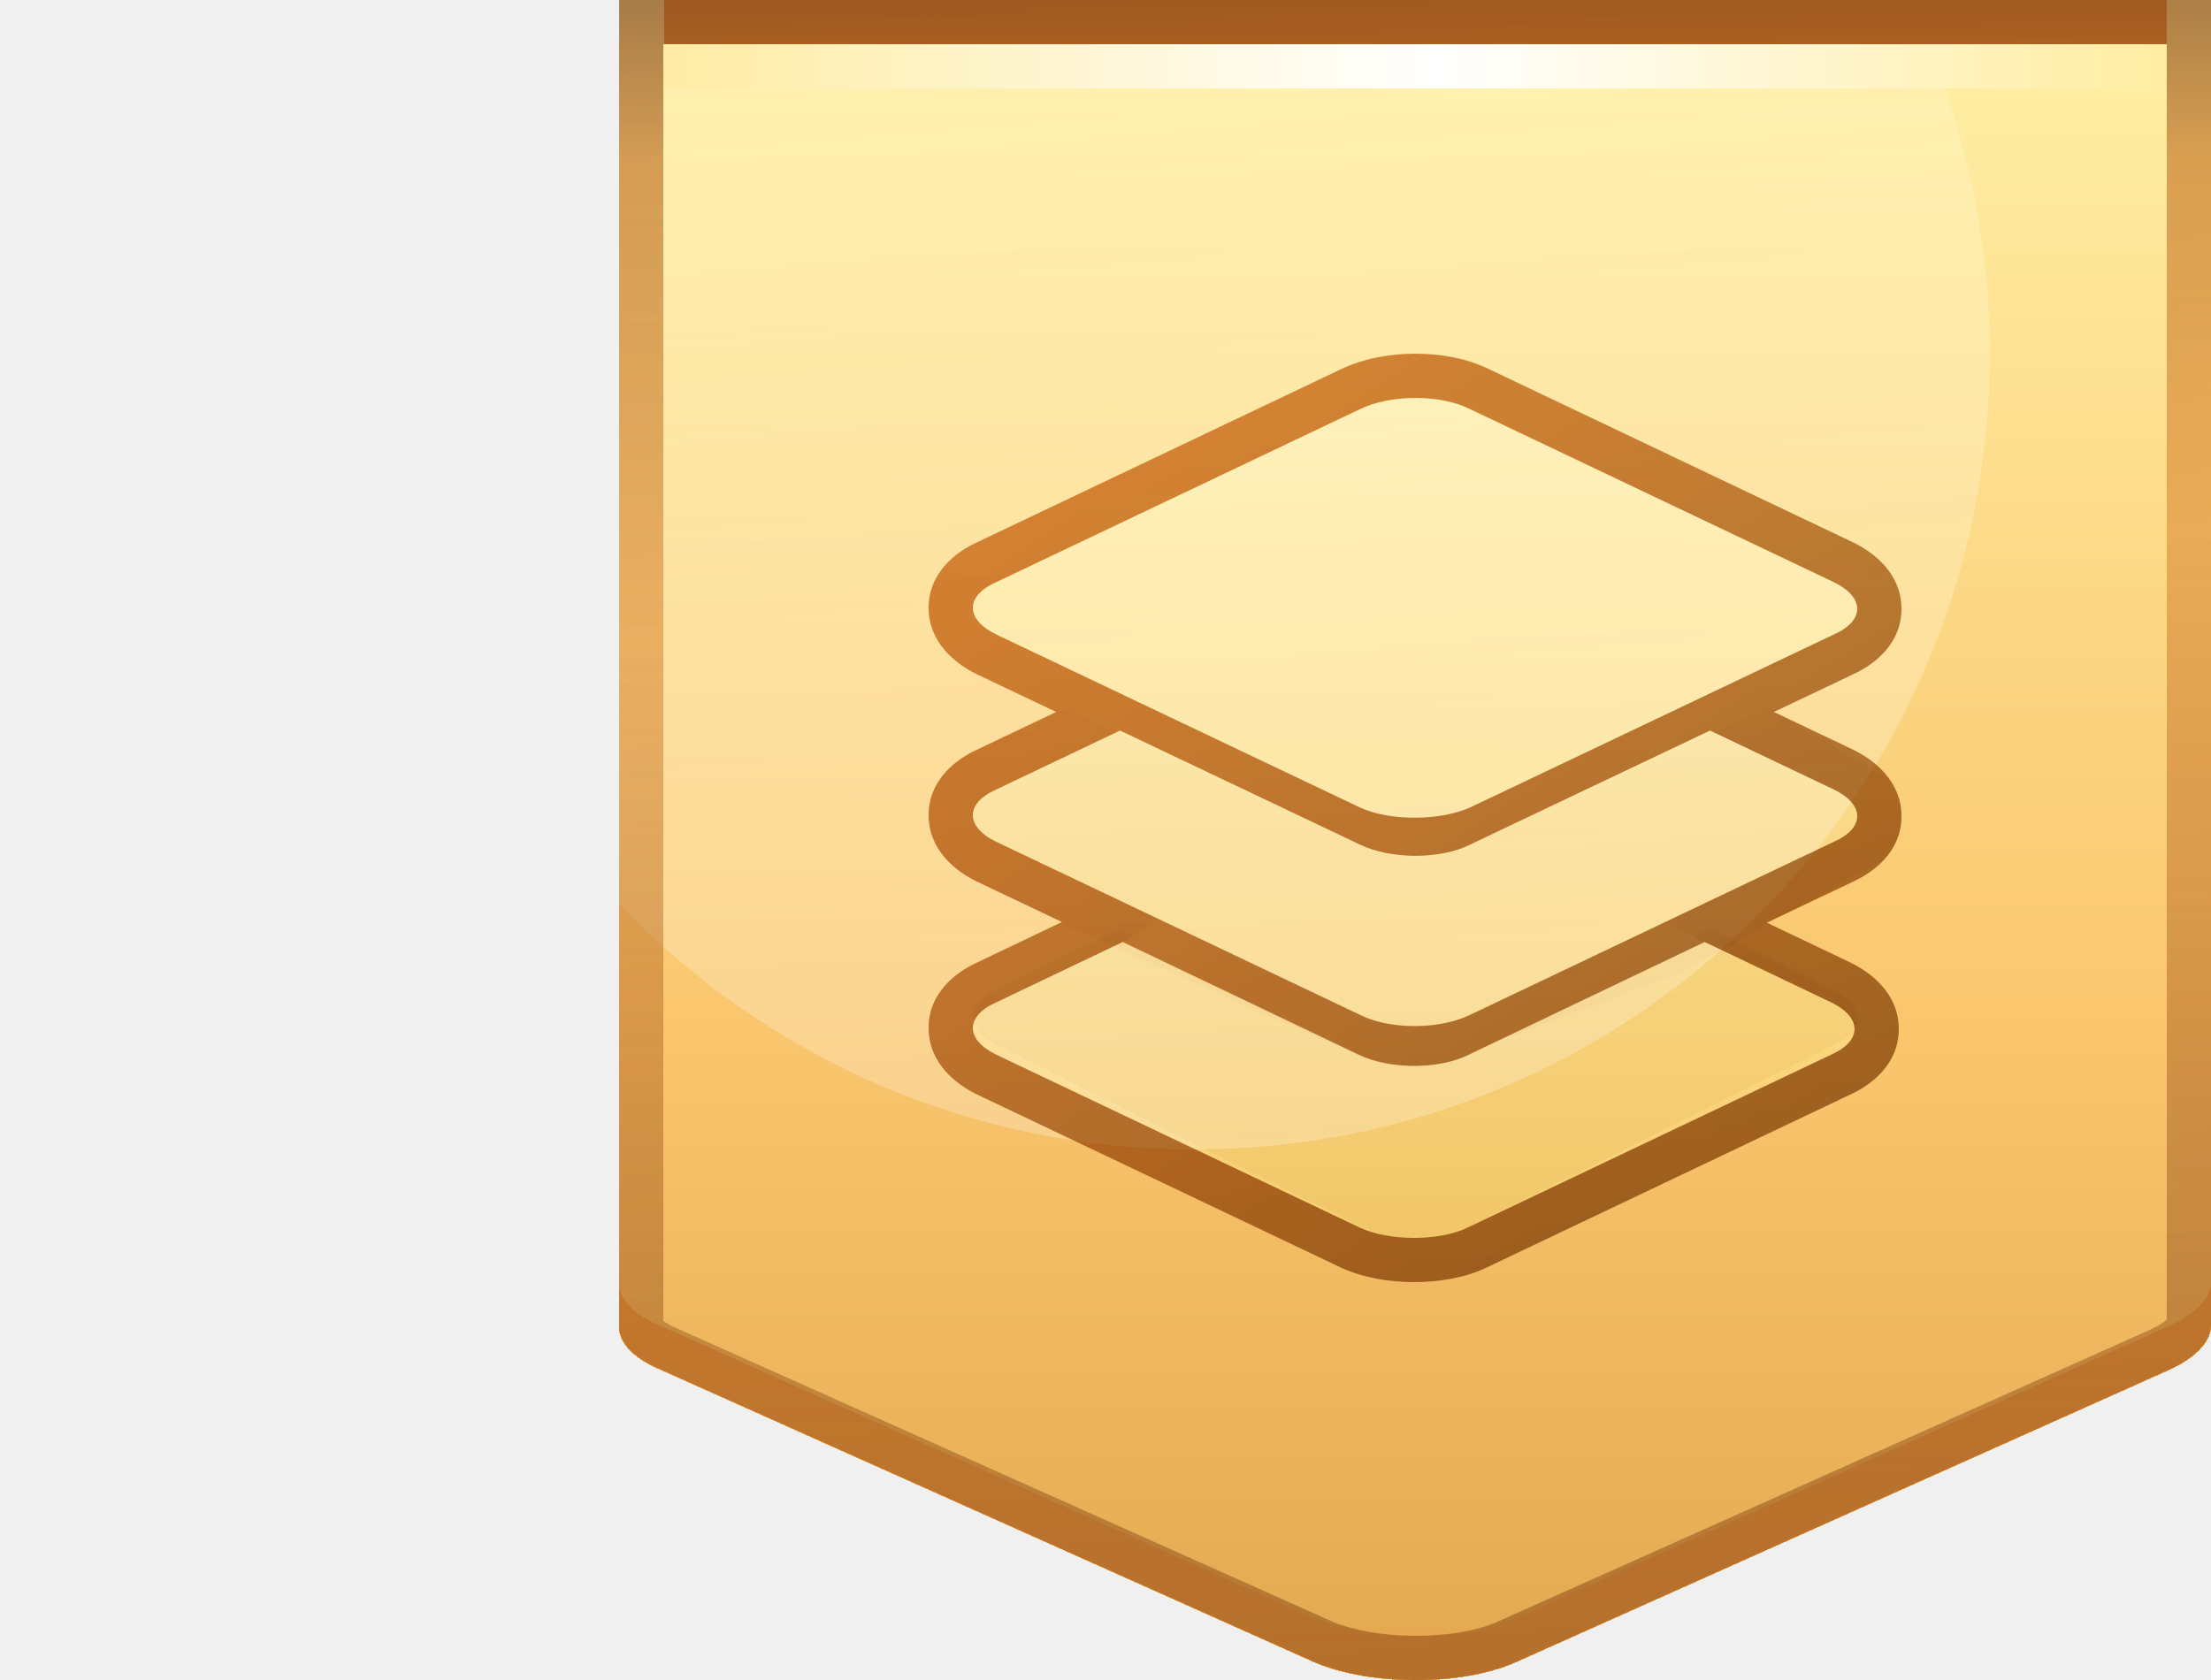
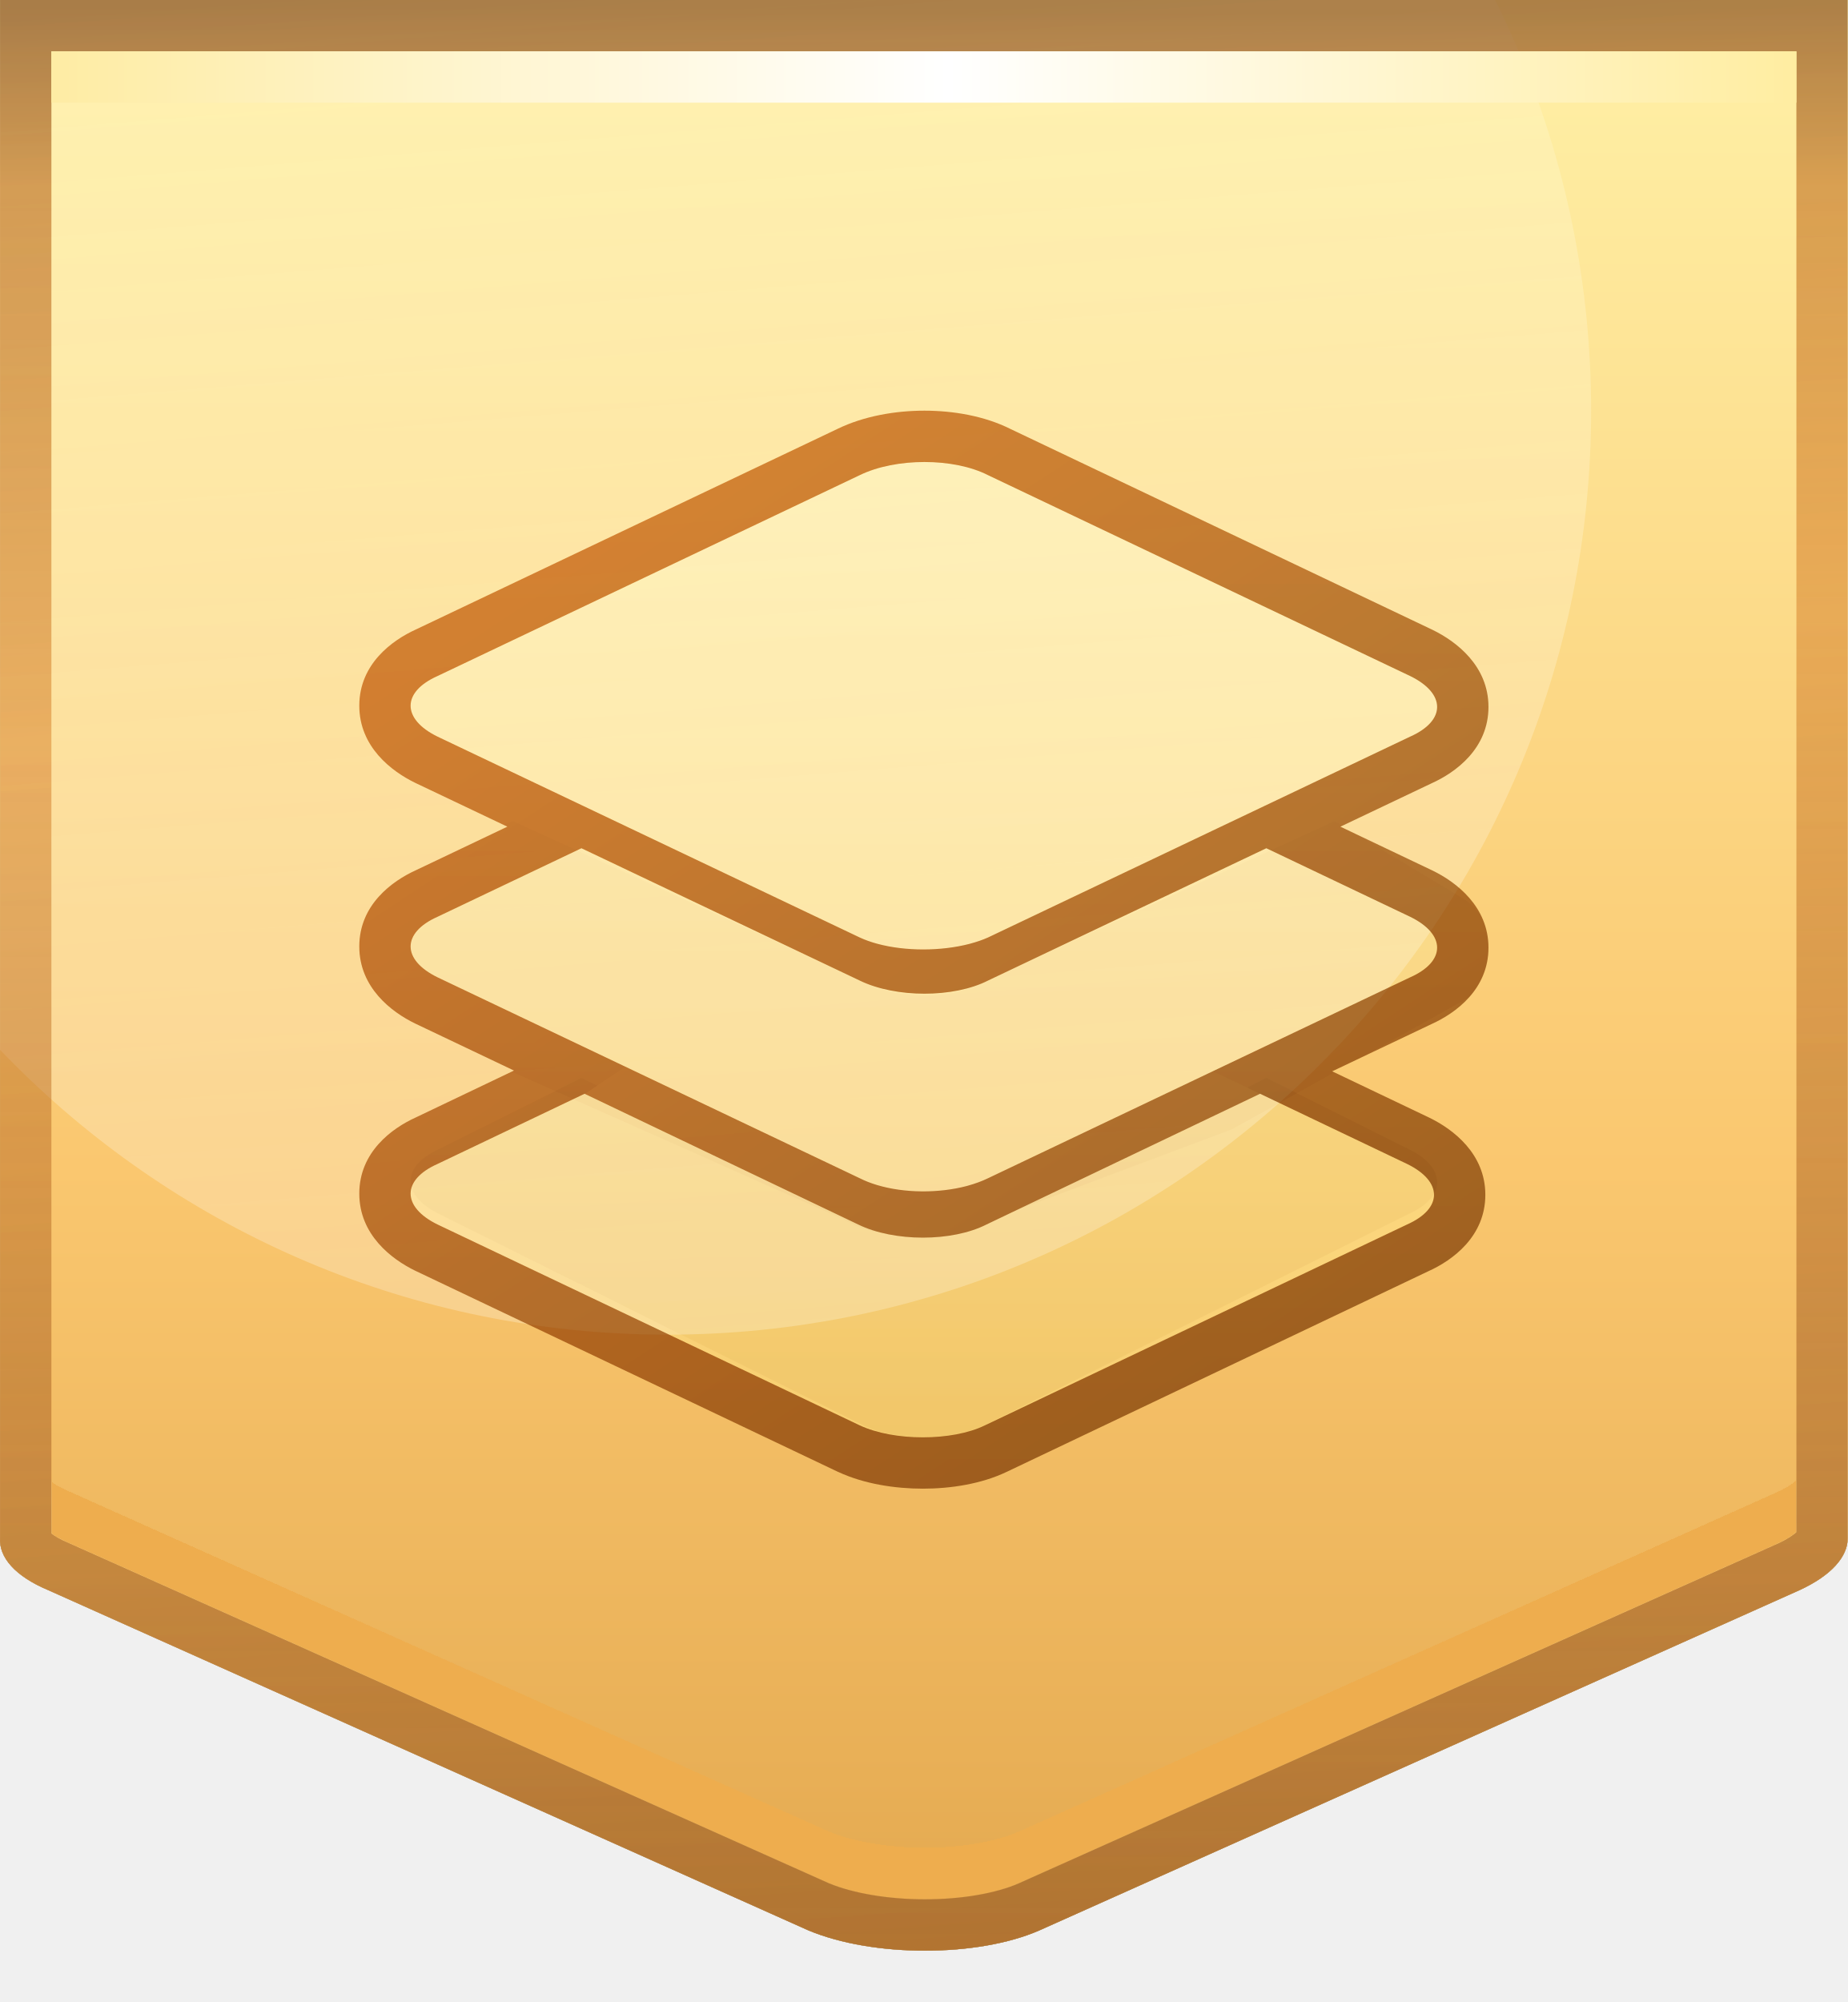
- <svg xmlns="http://www.w3.org/2000/svg" width="50" height="38" viewBox="0 0 50 38" fill="none">
-   <path d="M50 0H14.001V29.962C13.977 30.337 14.294 30.708 14.947 30.98L29.752 37.606C31.014 38.132 33.042 38.132 34.249 37.606L49.054 30.98C49.685 30.691 50 30.323 50 29.962V0Z" fill="#BBBBBB" />
-   <path d="M50 0H14.001V29.962C13.977 30.337 14.294 30.708 14.947 30.98L29.752 37.606C31.014 38.132 33.042 38.132 34.249 37.606L49.054 30.98C49.685 30.691 50 30.323 50 29.962V0Z" fill="url(#paint0_linear_3598_11050)" />
-   <mask id="mask0_3598_11050" style="mask-type:alpha" maskUnits="userSpaceOnUse" x="14" y="0" width="36" height="38">
-     <path d="M50 0H14.001V29.962C13.977 30.337 14.294 30.708 14.947 30.98L29.752 37.606C31.014 38.132 33.042 38.132 34.249 37.606L49.054 30.98C49.685 30.691 50 30.323 50 29.962V0Z" fill="#BBBBBB" />
-     <path d="M50 0H14.001V29.962C13.977 30.337 14.294 30.708 14.947 30.98L29.752 37.606C31.014 38.132 33.042 38.132 34.249 37.606L49.054 30.98C49.685 30.691 50 30.323 50 29.962V0Z" fill="url(#paint1_linear_3598_11050)" />
-   </mask>
-   <g mask="url(#mask0_3598_11050)">
-     <circle cx="27" cy="8" r="18" fill="url(#paint2_linear_3598_11050)" fill-opacity="0.4" />
-   </g>
-   <g filter="url(#filter0_i_3598_11050)">
-     <path fill-rule="evenodd" clip-rule="evenodd" d="M15.001 29.874C15.055 29.917 15.156 29.984 15.332 30.057L15.344 30.062L30.148 36.687C30.623 36.883 31.301 37 32.021 37C32.747 37 33.407 36.881 33.845 36.691C33.847 36.69 33.848 36.69 33.849 36.689L48.637 30.071C48.639 30.071 48.64 30.07 48.641 30.07C48.838 29.979 48.947 29.898 49 29.849V1H15.001V29.874ZM29.752 37.606L14.947 30.98C14.294 30.708 13.977 30.337 14.001 29.962V0H50V29.962C50 30.323 49.685 30.691 49.054 30.98L34.249 37.606C33.042 38.132 31.014 38.132 29.752 37.606Z" fill="url(#paint3_linear_3598_11050)" fill-opacity="0.39" />
-   </g>
-   <g filter="url(#filter1_d_3598_11050)">
-     <path fill-rule="evenodd" clip-rule="evenodd" d="M30.626 28.742L21.578 24.417C20.807 24.04 20.807 23.456 21.578 23.113L24.728 21.602L30.593 24.417C31.363 24.795 32.603 24.795 33.34 24.417L39.205 21.602L42.355 23.113C43.126 23.491 43.126 24.074 42.355 24.417L33.307 28.742C32.603 29.086 31.363 29.086 30.626 28.742Z" fill="white" />
-     <path fill-rule="evenodd" clip-rule="evenodd" d="M30.626 23.421L21.578 19.096C20.807 18.719 20.807 18.135 21.578 17.792L24.661 16.316L30.626 19.165C31.397 19.543 32.637 19.543 33.374 19.165L39.339 16.316L42.422 17.792C43.193 18.169 43.193 18.753 42.422 19.096L33.374 23.421C32.603 23.799 31.363 23.799 30.626 23.421Z" fill="white" />
-     <path fill-rule="evenodd" clip-rule="evenodd" d="M30.626 18.238L21.578 13.913C20.807 13.535 20.807 12.952 21.578 12.608L30.626 8.283C31.397 7.906 32.637 7.906 33.374 8.283L42.422 12.608C43.193 12.986 43.193 13.569 42.422 13.913L33.374 18.238C32.603 18.581 31.363 18.581 30.626 18.238Z" fill="white" />
-   </g>
-   <path d="M50 0H14.001V29.962C13.977 30.337 14.294 30.708 14.947 30.98L29.752 37.606C31.014 38.132 33.042 38.132 34.249 37.606L49.054 30.98C49.685 30.691 50 30.323 50 29.962V0Z" fill="#BBBBBB" />
-   <path d="M50 0H14.001V29.962C13.977 30.337 14.294 30.708 14.947 30.98L29.752 37.606C31.014 38.132 33.042 38.132 34.249 37.606L49.054 30.98C49.685 30.691 50 30.323 50 29.962V0Z" fill="url(#paint4_linear_3598_11050)" />
-   <mask id="mask1_3598_11050" style="mask-type:alpha" maskUnits="userSpaceOnUse" x="21" y="8" width="22" height="21">
-     <path fill-rule="evenodd" clip-rule="evenodd" d="M30.751 27.767L22.526 23.854C21.825 23.512 21.825 22.984 22.526 22.674L25.389 21.307L30.721 23.854C31.421 24.195 32.548 24.195 33.219 23.854L38.55 21.307L41.414 22.674C42.114 23.015 42.114 23.543 41.414 23.854L33.188 27.767C32.548 28.078 31.421 28.078 30.751 27.767Z" fill="url(#paint5_linear_3598_11050)" fill-opacity="0.44" />
-     <path fill-rule="evenodd" clip-rule="evenodd" d="M30.751 22.953L22.526 19.039C21.825 18.698 21.825 18.17 22.526 17.859L25.328 16.524L30.751 19.102C31.452 19.443 32.579 19.443 33.249 19.102L38.672 16.524L41.474 17.859C42.175 18.201 42.175 18.729 41.474 19.039L33.249 22.953C32.548 23.294 31.421 23.294 30.751 22.953Z" fill="url(#paint6_linear_3598_11050)" fill-opacity="0.44" />
-     <path fill-rule="evenodd" clip-rule="evenodd" d="M30.751 18.263L22.526 14.35C21.825 14.008 21.825 13.48 22.526 13.169L30.751 9.256C31.452 8.915 32.579 8.915 33.249 9.256L41.474 13.169C42.175 13.511 42.175 14.039 41.474 14.35L33.249 18.263C32.548 18.573 31.421 18.573 30.751 18.263Z" fill="url(#paint7_linear_3598_11050)" fill-opacity="0.44" />
-     <path d="M30.536 28.219L30.536 28.219L30.541 28.221C30.961 28.416 31.488 28.5 31.981 28.5C32.472 28.5 32.995 28.416 33.405 28.218C33.405 28.217 33.406 28.217 33.407 28.217L41.623 24.308C42.031 24.126 42.439 23.789 42.439 23.275C42.439 22.768 42.037 22.422 41.633 22.224L41.633 22.224L41.629 22.222L38.793 20.869L41.684 19.494C42.091 19.311 42.5 18.975 42.5 18.461C42.5 17.953 42.098 17.607 41.694 17.41L41.694 17.41L41.69 17.408L38.952 16.104L41.684 14.804C42.092 14.621 42.5 14.285 42.5 13.771C42.5 13.264 42.098 12.917 41.694 12.72L41.694 12.72L41.689 12.718L33.47 8.807C33.045 8.593 32.514 8.5 32.011 8.5C31.505 8.5 30.97 8.594 30.534 8.806L22.316 12.715C21.909 12.898 21.5 13.234 21.5 13.748C21.5 14.255 21.902 14.602 22.306 14.799L22.306 14.799L22.311 14.801L25.048 16.104L22.316 17.405C21.908 17.587 21.5 17.924 21.5 18.438C21.5 18.945 21.902 19.291 22.306 19.489L22.306 19.489L22.311 19.491L25.177 20.854L25.174 20.856L22.316 22.22C21.908 22.402 21.5 22.738 21.5 23.252C21.5 23.76 21.902 24.106 22.306 24.303L22.306 24.303L22.311 24.305L30.536 28.219Z" stroke="url(#paint8_linear_3598_11050)" stroke-opacity="0.5" />
-   </mask>
-   <g mask="url(#mask1_3598_11050)">
-     <g style="mix-blend-mode:multiply" opacity="0.5">
-       <path fill-rule="evenodd" clip-rule="evenodd" d="M30.751 27.732L22.526 23.634C21.825 23.276 21.825 22.724 22.526 22.398L25.328 21L30.751 23.699C31.452 24.057 32.579 24.057 33.249 23.699L38.672 21L41.474 22.398C42.175 22.756 42.175 23.309 41.474 23.634L33.249 27.732C32.548 28.089 31.421 28.089 30.751 27.732Z" fill="url(#paint9_linear_3598_11050)" />
-     </g>
-     <g style="mix-blend-mode:multiply" opacity="0.3">
-       <path fill-rule="evenodd" clip-rule="evenodd" d="M30.499 23.783L22 20C21 19.5 20.299 17.372 21 17L23.999 16L30.751 19.085C31.451 19.494 32.578 19.494 33.249 19.085L39.999 16L42.5 17.5C43.201 17.909 43.2 19.128 42.499 19.5L38 22L33.249 23.783C32.548 24.192 31.169 24.192 30.499 23.783Z" fill="url(#paint10_linear_3598_11050)" />
+ <svg xmlns="http://www.w3.org/2000/svg" width="36" height="39" viewBox="0 0 36 39" fill="none">
+   <g clip-path="url(#clip0_124_45)">
+     <g clip-path="url(#clip1_124_45)">
+       <path d="M36 0H0.001V29.962C-0.022 30.337 0.294 30.708 0.947 30.98L15.752 37.606C17.014 38.132 19.043 38.132 20.249 37.606L35.054 30.98C35.685 30.691 36 30.323 36 29.962V0Z" fill="#BBBBBB" />
+       <path d="M36 0H0.001V29.962C-0.022 30.337 0.294 30.708 0.947 30.98L15.752 37.606C17.014 38.132 19.043 38.132 20.249 37.606L35.054 30.98C35.685 30.691 36 30.323 36 29.962V0Z" fill="url(#paint0_linear_124_45)" />
+       <mask id="mask0_124_45" style="mask-type:alpha" maskUnits="userSpaceOnUse" x="0" y="0" width="36" height="38">
+         <path d="M36 0H0.001V29.962C-0.022 30.337 0.294 30.708 0.947 30.98L15.752 37.606C17.014 38.132 19.043 38.132 20.249 37.606L35.054 30.98C35.685 30.691 36 30.323 36 29.962V0Z" fill="#BBBBBB" />
+         <path d="M36 0H0.001V29.962C-0.022 30.337 0.294 30.708 0.947 30.98L15.752 37.606C17.014 38.132 19.043 38.132 20.249 37.606L35.054 30.98C35.685 30.691 36 30.323 36 29.962V0Z" fill="url(#paint1_linear_124_45)" />
+       </mask>
+       <g mask="url(#mask0_124_45)">
+         <path d="M13 26C22.941 26 31 17.941 31 8C31 -1.941 22.941 -10 13 -10C3.059 -10 -5 -1.941 -5 8C-5 17.941 3.059 26 13 26Z" fill="url(#paint2_linear_124_45)" fill-opacity="0.4" />
+       </g>
+       <g filter="url(#filter0_d_124_45)">
+         <path fill-rule="evenodd" clip-rule="evenodd" d="M1.001 29.874C1.055 29.917 1.156 29.984 1.332 30.057L1.344 30.062L16.148 36.687C16.623 36.883 17.301 37 18.021 37C18.747 37 19.407 36.881 19.845 36.691L19.849 36.689L34.637 30.071L34.641 30.07C34.838 29.979 34.947 29.898 35 29.849V1H1.001V29.874ZM15.752 37.606L0.947 30.98C0.294 30.708 -0.022 30.337 0.001 29.962V0H36V29.962C36 30.323 35.685 30.691 35.054 30.98L20.249 37.606C19.043 38.132 17.014 38.132 15.752 37.606Z" fill="url(#paint3_linear_124_45)" fill-opacity="0.39" />
+       </g>
+       <g filter="url(#filter1_d_124_45)">
+         <path fill-rule="evenodd" clip-rule="evenodd" d="M16.626 28.742L7.578 24.417C6.807 24.04 6.807 23.456 7.578 23.113L10.728 21.602L16.593 24.417C17.363 24.795 18.603 24.795 19.34 24.417L25.205 21.602L28.355 23.113C29.126 23.491 29.126 24.074 28.355 24.417L19.307 28.742C18.603 29.086 17.363 29.086 16.626 28.742Z" fill="white" />
+         <path fill-rule="evenodd" clip-rule="evenodd" d="M16.626 23.422L7.578 19.096C6.807 18.719 6.807 18.135 7.578 17.792L10.661 16.316L16.626 19.165C17.397 19.543 18.637 19.543 19.374 19.165L25.339 16.316L28.422 17.792C29.193 18.17 29.193 18.753 28.422 19.096L19.374 23.422C18.603 23.799 17.363 23.799 16.626 23.422Z" fill="white" />
+         <path fill-rule="evenodd" clip-rule="evenodd" d="M16.626 18.238L7.578 13.913C6.807 13.535 6.807 12.952 7.578 12.608L16.626 8.283C17.397 7.906 18.637 7.906 19.374 8.283L28.422 12.608C29.193 12.986 29.193 13.569 28.422 13.913L19.374 18.238C18.603 18.581 17.363 18.581 16.626 18.238Z" fill="white" />
+       </g>
+       <path d="M36 0H0.001V29.962C-0.022 30.337 0.294 30.708 0.947 30.98L15.752 37.606C17.014 38.132 19.043 38.132 20.249 37.606L35.054 30.98C35.685 30.691 36 30.323 36 29.962V0Z" fill="#BBBBBB" />
+       <path d="M36 0H0.001V29.962C-0.022 30.337 0.294 30.708 0.947 30.98L15.752 37.606C17.014 38.132 19.043 38.132 20.249 37.606L35.054 30.98C35.685 30.691 36 30.323 36 29.962V0Z" fill="url(#paint4_linear_124_45)" />
+       <mask id="mask1_124_45" style="mask-type:alpha" maskUnits="userSpaceOnUse" x="7" y="8" width="22" height="21">
+         <path fill-rule="evenodd" clip-rule="evenodd" d="M16.751 27.767L8.526 23.854C7.825 23.512 7.825 22.984 8.526 22.674L11.389 21.307L16.721 23.854C17.421 24.195 18.548 24.195 19.219 23.854L24.55 21.307L27.414 22.674C28.114 23.015 28.114 23.543 27.414 23.854L19.188 27.767C18.548 28.078 17.421 28.078 16.751 27.767Z" fill="url(#paint5_linear_124_45)" fill-opacity="0.44" />
+         <path fill-rule="evenodd" clip-rule="evenodd" d="M16.751 22.953L8.526 19.04C7.825 18.698 7.825 18.17 8.526 17.859L11.328 16.524L16.751 19.102C17.452 19.443 18.579 19.443 19.249 19.102L24.672 16.524L27.474 17.859C28.175 18.201 28.175 18.729 27.474 19.04L19.249 22.953C18.548 23.294 17.421 23.294 16.751 22.953Z" fill="url(#paint6_linear_124_45)" fill-opacity="0.44" />
+         <path fill-rule="evenodd" clip-rule="evenodd" d="M16.751 18.263L8.526 14.35C7.825 14.008 7.825 13.48 8.526 13.169L16.751 9.256C17.452 8.915 18.579 8.915 19.249 9.256L27.474 13.169C28.175 13.511 28.175 14.039 27.474 14.35L19.249 18.263C18.548 18.573 17.421 18.573 16.751 18.263Z" fill="url(#paint7_linear_124_45)" fill-opacity="0.44" />
+         <path d="M16.536 28.219L16.541 28.221C16.961 28.416 17.488 28.5 17.981 28.5C18.472 28.5 18.995 28.416 19.405 28.218L19.407 28.217L27.623 24.308C28.03 24.126 28.439 23.789 28.439 23.275C28.439 22.768 28.037 22.422 27.633 22.224L27.629 22.222L24.793 20.869L27.684 19.494C28.091 19.311 28.5 18.975 28.5 18.461C28.5 17.953 28.098 17.607 27.694 17.41L27.69 17.408L24.952 16.104L27.684 14.804C28.091 14.621 28.5 14.285 28.5 13.771C28.5 13.264 28.098 12.917 27.694 12.72L27.689 12.718L19.47 8.807C19.045 8.593 18.515 8.5 18.011 8.5C17.505 8.5 16.97 8.594 16.534 8.806L8.316 12.715C7.909 12.898 7.5 13.234 7.5 13.748C7.5 14.255 7.902 14.602 8.306 14.799L8.311 14.801L11.048 16.104L8.316 17.405C7.908 17.587 7.5 17.924 7.5 18.438C7.5 18.945 7.902 19.291 8.306 19.489L8.311 19.491L11.177 20.854L11.174 20.856L8.316 22.22C7.908 22.402 7.5 22.738 7.5 23.252C7.5 23.76 7.902 24.106 8.306 24.303L8.311 24.305L16.536 28.219Z" stroke="url(#paint8_linear_124_45)" stroke-opacity="0.5" />
+       </mask>
+       <g mask="url(#mask1_124_45)">
+         <g style="mix-blend-mode:multiply" opacity="0.5">
+           <path fill-rule="evenodd" clip-rule="evenodd" d="M16.751 27.732L8.526 23.634C7.825 23.276 7.825 22.724 8.526 22.398L11.328 21L16.751 23.699C17.452 24.057 18.579 24.057 19.249 23.699L24.672 21L27.474 22.398C28.175 22.756 28.175 23.309 27.474 23.634L19.249 27.732C18.548 28.089 17.421 28.089 16.751 27.732Z" fill="url(#paint9_linear_124_45)" />
+         </g>
+         <g style="mix-blend-mode:multiply" opacity="0.3">
+           <path fill-rule="evenodd" clip-rule="evenodd" d="M16.499 23.783L8 20C7 19.5 6.299 17.372 7 17L9.999 16L16.751 19.085C17.451 19.494 18.578 19.494 19.249 19.085L25.999 16L28.5 17.5C29.201 17.909 29.2 19.128 28.499 19.5L24 22L19.249 23.783C18.548 24.192 17.169 24.192 16.499 23.783Z" fill="url(#paint10_linear_124_45)" />
+         </g>
+       </g>
+       <mask id="mask2_124_45" style="mask-type:alpha" maskUnits="userSpaceOnUse" x="0" y="0" width="36" height="38">
+         <path d="M36 0H0.001V29.962C-0.022 30.337 0.294 30.708 0.947 30.98L15.752 37.606C17.014 38.132 19.043 38.132 20.249 37.606L35.054 30.98C35.685 30.691 36 30.323 36 29.962V0Z" fill="#BBBBBB" />
+         <path d="M36 0H0.001V29.962C-0.022 30.337 0.294 30.708 0.947 30.98L15.752 37.606C17.014 38.132 19.043 38.132 20.249 37.606L35.054 30.98C35.685 30.691 36 30.323 36 29.962V0Z" fill="url(#paint11_linear_124_45)" />
+       </mask>
+       <g mask="url(#mask2_124_45)">
+         <path d="M13 26C22.941 26 31 17.941 31 8C31 -1.941 22.941 -10 13 -10C3.059 -10 -5 -1.941 -5 8C-5 17.941 3.059 26 13 26Z" fill="url(#paint12_linear_124_45)" fill-opacity="0.4" />
+       </g>
+       <g filter="url(#filter2_d_124_45)">
+         <path fill-rule="evenodd" clip-rule="evenodd" d="M1.001 29.874C1.055 29.917 1.156 29.984 1.332 30.057L1.344 30.062L16.148 36.687C16.623 36.883 17.301 37 18.021 37C18.747 37 19.407 36.881 19.845 36.691L19.849 36.689L34.637 30.071L34.641 30.07C34.838 29.979 34.947 29.898 35 29.849V1H1.001V29.874ZM15.752 37.606L0.947 30.98C0.294 30.708 -0.022 30.337 0.001 29.962V0H36V29.962C36 30.323 35.685 30.691 35.054 30.98L20.249 37.606C19.043 38.132 17.014 38.132 15.752 37.606Z" fill="url(#paint13_linear_124_45)" fill-opacity="0.39" />
+       </g>
+       <path style="mix-blend-mode:multiply" fill-rule="evenodd" clip-rule="evenodd" d="M1.001 29.874C1.055 29.917 1.156 29.984 1.332 30.057L1.344 30.062L16.148 36.687C16.623 36.883 17.301 37 18.021 37C18.747 37 19.407 36.881 19.845 36.691L19.849 36.689L34.637 30.071L34.641 30.07C34.838 29.979 34.947 29.898 35 29.849V1H1.001V29.874ZM15.752 37.606L0.947 30.98C0.294 30.708 -0.022 30.337 0.001 29.962V0H36V29.962C36 30.323 35.685 30.691 35.054 30.98L20.249 37.606C19.043 38.132 17.014 38.132 15.752 37.606Z" fill="url(#paint14_linear_124_45)" fill-opacity="0.39" />
+       <path style="mix-blend-mode:screen" fill-rule="evenodd" clip-rule="evenodd" d="M16.751 27.767L8.526 23.854C7.825 23.512 7.825 22.984 8.526 22.674L11.389 21.307L16.721 23.854C17.421 24.195 18.548 24.195 19.219 23.854L24.55 21.307L27.414 22.674C28.114 23.015 28.114 23.543 27.414 23.854L19.188 27.767C18.548 28.078 17.421 28.078 16.751 27.767Z" fill="url(#paint15_linear_124_45)" fill-opacity="0.44" />
+       <path style="mix-blend-mode:screen" fill-rule="evenodd" clip-rule="evenodd" d="M16.751 22.953L8.526 19.04C7.825 18.698 7.825 18.17 8.526 17.859L11.328 16.524L16.751 19.102C17.452 19.443 18.579 19.443 19.249 19.102L24.672 16.524L27.474 17.859C28.175 18.201 28.175 18.729 27.474 19.04L19.249 22.953C18.548 23.294 17.421 23.294 16.751 22.953Z" fill="url(#paint16_linear_124_45)" fill-opacity="0.44" />
+       <path style="mix-blend-mode:screen" fill-rule="evenodd" clip-rule="evenodd" d="M16.751 18.263L8.526 14.35C7.825 14.008 7.825 13.48 8.526 13.169L16.751 9.256C17.452 8.915 18.579 8.915 19.249 9.256L27.474 13.169C28.175 13.511 28.175 14.039 27.474 14.35L19.249 18.263C18.548 18.573 17.421 18.573 16.751 18.263Z" fill="url(#paint17_linear_124_45)" fill-opacity="0.44" />
+       <path style="mix-blend-mode:multiply" fill-rule="evenodd" clip-rule="evenodd" d="M16.321 28.67L8.087 24.753C7.628 24.529 7 24.053 7 23.252C7 22.441 7.638 21.977 8.106 21.766L10.014 20.855L8.087 19.938C7.628 19.715 7 19.239 7 18.438C7 17.627 7.638 17.163 8.106 16.951L9.885 16.104L8.087 15.249C7.628 15.025 7 14.549 7 13.748C7 12.937 7.638 12.473 8.106 12.261L16.317 8.355C16.838 8.102 17.453 8 18.011 8C18.565 8 19.176 8.1 19.69 8.358L27.913 12.271C28.372 12.495 29 12.97 29 13.771C29 14.582 28.362 15.047 27.894 15.258L26.115 16.104L27.913 16.96C28.372 17.184 29 17.66 29 18.461C29 19.272 28.362 19.736 27.894 19.948L25.955 20.87L27.852 21.775C28.311 21.999 28.939 22.474 28.939 23.275C28.939 24.087 28.301 24.551 27.833 24.762L19.621 28.669C19.121 28.91 18.517 29 17.981 29C17.44 29 16.836 28.909 16.331 28.674L16.321 28.67ZM27.414 23.854C28.114 23.543 28.114 23.015 27.414 22.674L24.55 21.307L19.219 23.854C18.548 24.195 17.421 24.195 16.721 23.854L11.389 21.307L8.525 22.674C7.825 22.984 7.825 23.512 8.525 23.854L16.751 27.767C17.421 28.078 18.548 28.078 19.188 27.767L27.414 23.854ZM16.751 22.953C16.854 23.005 16.967 23.049 17.087 23.085C17.09 23.086 17.092 23.087 17.094 23.087C17.62 23.244 18.287 23.249 18.836 23.104C18.843 23.102 18.85 23.1 18.857 23.098C18.997 23.059 19.13 23.011 19.249 22.953L27.474 19.039C28.175 18.729 28.175 18.201 27.474 17.859L24.672 16.524L19.249 19.102C18.579 19.443 17.452 19.443 16.751 19.102L11.328 16.524L8.525 17.859C7.825 18.17 7.825 18.698 8.525 19.039L16.751 22.953ZM27.474 14.35C28.175 14.039 28.175 13.511 27.474 13.169L19.249 9.256C18.579 8.915 17.452 8.915 16.751 9.256L8.525 13.169C7.825 13.48 7.825 14.008 8.525 14.35L16.751 18.263C16.855 18.311 16.969 18.352 17.092 18.385C17.094 18.386 17.097 18.386 17.099 18.387C17.64 18.532 18.329 18.532 18.885 18.388C18.892 18.386 18.9 18.384 18.907 18.382C19.029 18.349 19.144 18.31 19.249 18.263L27.474 14.35Z" fill="url(#paint18_linear_124_45)" fill-opacity="0.7" />
+       <path d="M35 1H1V2H35V1Z" fill="url(#paint19_linear_124_45)" />
    </g>
  </g>
-   <mask id="mask2_3598_11050" style="mask-type:alpha" maskUnits="userSpaceOnUse" x="14" y="0" width="36" height="38">
-     <path d="M50 0H14.001V29.962C13.977 30.337 14.294 30.708 14.947 30.98L29.752 37.606C31.014 38.132 33.042 38.132 34.249 37.606L49.054 30.98C49.685 30.691 50 30.323 50 29.962V0Z" fill="#BBBBBB" />
-     <path d="M50 0H14.001V29.962C13.977 30.337 14.294 30.708 14.947 30.98L29.752 37.606C31.014 38.132 33.042 38.132 34.249 37.606L49.054 30.98C49.685 30.691 50 30.323 50 29.962V0Z" fill="url(#paint11_linear_3598_11050)" />
-   </mask>
-   <g mask="url(#mask2_3598_11050)">
-     <circle cx="27" cy="8" r="18" fill="url(#paint12_linear_3598_11050)" fill-opacity="0.4" />
-   </g>
-   <g filter="url(#filter2_i_3598_11050)">
-     <path fill-rule="evenodd" clip-rule="evenodd" d="M15.001 29.874C15.055 29.917 15.156 29.984 15.332 30.057L15.344 30.062L30.148 36.687C30.623 36.883 31.301 37 32.021 37C32.747 37 33.407 36.881 33.845 36.691C33.847 36.69 33.848 36.69 33.849 36.689L48.637 30.071C48.639 30.071 48.64 30.07 48.641 30.07C48.838 29.979 48.947 29.898 49 29.849V1H15.001V29.874ZM29.752 37.606L14.947 30.98C14.294 30.708 13.977 30.337 14.001 29.962V0H50V29.962C50 30.323 49.685 30.691 49.054 30.98L34.249 37.606C33.042 38.132 31.014 38.132 29.752 37.606Z" fill="url(#paint13_linear_3598_11050)" fill-opacity="0.39" />
-   </g>
-   <path fill-rule="evenodd" clip-rule="evenodd" d="M15.001 29.874C15.055 29.917 15.156 29.984 15.332 30.057L15.344 30.062L30.148 36.687C30.623 36.883 31.301 37 32.021 37C32.747 37 33.407 36.881 33.845 36.691C33.847 36.69 33.848 36.69 33.849 36.689L48.637 30.071C48.639 30.071 48.64 30.07 48.641 30.07C48.838 29.979 48.947 29.898 49 29.849V1H15.001V29.874ZM29.752 37.606L14.947 30.98C14.294 30.708 13.977 30.337 14.001 29.962V0H50V29.962C50 30.323 49.685 30.691 49.054 30.98L34.249 37.606C33.042 38.132 31.014 38.132 29.752 37.606Z" fill="url(#paint14_linear_3598_11050)" fill-opacity="0.39" style="mix-blend-mode:multiply" />
-   <path fill-rule="evenodd" clip-rule="evenodd" d="M30.751 27.767L22.526 23.854C21.825 23.512 21.825 22.984 22.526 22.674L25.389 21.307L30.721 23.854C31.421 24.195 32.548 24.195 33.219 23.854L38.55 21.307L41.414 22.674C42.114 23.015 42.114 23.543 41.414 23.854L33.188 27.767C32.548 28.078 31.421 28.078 30.751 27.767Z" fill="url(#paint15_linear_3598_11050)" fill-opacity="0.44" style="mix-blend-mode:screen" />
-   <path fill-rule="evenodd" clip-rule="evenodd" d="M30.751 22.953L22.526 19.039C21.825 18.698 21.825 18.17 22.526 17.859L25.328 16.524L30.751 19.102C31.452 19.443 32.579 19.443 33.249 19.102L38.672 16.524L41.474 17.859C42.175 18.201 42.175 18.729 41.474 19.039L33.249 22.953C32.548 23.294 31.421 23.294 30.751 22.953Z" fill="url(#paint16_linear_3598_11050)" fill-opacity="0.44" style="mix-blend-mode:screen" />
-   <path fill-rule="evenodd" clip-rule="evenodd" d="M30.751 18.263L22.526 14.35C21.825 14.008 21.825 13.48 22.526 13.169L30.751 9.256C31.452 8.915 32.579 8.915 33.249 9.256L41.474 13.169C42.175 13.511 42.175 14.039 41.474 14.35L33.249 18.263C32.548 18.573 31.421 18.573 30.751 18.263Z" fill="url(#paint17_linear_3598_11050)" fill-opacity="0.44" style="mix-blend-mode:screen" />
-   <path fill-rule="evenodd" clip-rule="evenodd" d="M30.321 28.67L22.087 24.753C21.628 24.529 21 24.053 21 23.252C21 22.441 21.637 21.977 22.106 21.766L24.014 20.855L22.087 19.938C21.628 19.715 21 19.239 21 18.438C21 17.627 21.638 17.163 22.106 16.951L23.885 16.104L22.087 15.249C21.628 15.025 21 14.549 21 13.748C21 12.937 21.638 12.473 22.106 12.261L30.317 8.355C30.838 8.102 31.453 8 32.011 8C32.565 8 33.176 8.1 33.69 8.358L41.913 12.271C42.372 12.495 43 12.97 43 13.771C43 14.582 42.362 15.047 41.894 15.258L40.115 16.104L41.913 16.96C42.372 17.184 43 17.66 43 18.461C43 19.272 42.362 19.736 41.894 19.948L39.955 20.87L41.852 21.775C42.311 21.999 42.939 22.474 42.939 23.275C42.939 24.087 42.301 24.551 41.833 24.762L33.621 28.669C33.121 28.91 32.517 29 31.981 29C31.44 29 30.836 28.909 30.331 28.674L30.321 28.67ZM41.414 23.854C42.114 23.543 42.114 23.015 41.414 22.674L38.55 21.307L33.219 23.854C32.548 24.195 31.421 24.195 30.721 23.854L25.389 21.307L22.526 22.674C21.825 22.984 21.825 23.512 22.526 23.854L30.751 27.767C31.421 28.078 32.548 28.078 33.188 27.767L41.414 23.854ZM30.751 22.953C30.854 23.005 30.967 23.049 31.087 23.085C31.09 23.086 31.092 23.087 31.094 23.087C31.62 23.244 32.287 23.249 32.836 23.104C32.843 23.102 32.85 23.1 32.857 23.098C32.998 23.059 33.13 23.011 33.249 22.953L41.474 19.039C42.175 18.729 42.175 18.201 41.474 17.859L38.672 16.524L33.249 19.102C32.579 19.443 31.452 19.443 30.751 19.102L25.328 16.524L22.526 17.859C21.825 18.17 21.825 18.698 22.526 19.039L30.751 22.953ZM41.474 14.35C42.175 14.039 42.175 13.511 41.474 13.169L33.249 9.256C32.579 8.915 31.452 8.915 30.751 9.256L22.526 13.169C21.825 13.48 21.825 14.008 22.526 14.35L30.751 18.263C30.855 18.311 30.969 18.352 31.092 18.385C31.094 18.386 31.097 18.386 31.099 18.387C31.64 18.532 32.329 18.532 32.885 18.388C32.892 18.386 32.9 18.384 32.907 18.382C33.029 18.349 33.144 18.31 33.249 18.263L41.474 14.35Z" fill="url(#paint18_linear_3598_11050)" fill-opacity="0.7" style="mix-blend-mode:multiply" />
-   <rect x="15" y="1" width="34" height="1" fill="url(#paint19_linear_3598_11050)" />
  <defs>
-     <filter id="filter0_i_3598_11050" x="14" y="0" width="36" height="38" filterUnits="userSpaceOnUse" color-interpolation-filters="sRGB">
+     <filter id="filter0_d_124_45" x="0" y="-1" width="36" height="39" filterUnits="userSpaceOnUse" color-interpolation-filters="sRGB">
      <feFlood flood-opacity="0" result="BackgroundImageFix" />
-       <feBlend mode="normal" in="SourceGraphic" in2="BackgroundImageFix" result="shape" />
      <feColorMatrix in="SourceAlpha" type="matrix" values="0 0 0 0 0 0 0 0 0 0 0 0 0 0 0 0 0 0 127 0" result="hardAlpha" />
      <feOffset dy="-1" />
-       <feComposite in2="hardAlpha" operator="arithmetic" k2="-1" k3="1" />
+       <feComposite in2="hardAlpha" operator="out" />
      <feColorMatrix type="matrix" values="0 0 0 0 0.933 0 0 0 0 0.678 0 0 0 0 0.306 0 0 0 1 0" />
-       <feBlend mode="multiply" in2="shape" result="effect1_innerShadow_3598_11050" />
+       <feBlend mode="multiply" in2="BackgroundImageFix" result="effect1_dropShadow_124_45" />
+       <feBlend mode="normal" in="SourceGraphic" in2="effect1_dropShadow_124_45" result="shape" />
    </filter>
-     <filter id="filter1_d_3598_11050" x="20" y="8" width="24" height="23" filterUnits="userSpaceOnUse" color-interpolation-filters="sRGB">
+     <filter id="filter1_d_124_45" x="6" y="8" width="24" height="23" filterUnits="userSpaceOnUse" color-interpolation-filters="sRGB">
      <feFlood flood-opacity="0" result="BackgroundImageFix" />
      <feColorMatrix in="SourceAlpha" type="matrix" values="0 0 0 0 0 0 0 0 0 0 0 0 0 0 0 0 0 0 127 0" result="hardAlpha" />
      <feOffset dy="1" />
      <feGaussianBlur stdDeviation="0.5" />
      <feComposite in2="hardAlpha" operator="out" />
      <feColorMatrix type="matrix" values="0 0 0 0 0 0 0 0 0 0 0 0 0 0 0 0 0 0 0.15 0" />
-       <feBlend mode="multiply" in2="BackgroundImageFix" result="effect1_dropShadow_3598_11050" />
-       <feBlend mode="normal" in="SourceGraphic" in2="effect1_dropShadow_3598_11050" result="shape" />
+       <feBlend mode="normal" in2="BackgroundImageFix" result="effect1_dropShadow_124_45" />
+       <feBlend mode="normal" in="SourceGraphic" in2="effect1_dropShadow_124_45" result="shape" />
    </filter>
-     <filter id="filter2_i_3598_11050" x="14" y="0" width="36" height="38" filterUnits="userSpaceOnUse" color-interpolation-filters="sRGB">
+     <filter id="filter2_d_124_45" x="0" y="-1" width="36" height="39" filterUnits="userSpaceOnUse" color-interpolation-filters="sRGB">
      <feFlood flood-opacity="0" result="BackgroundImageFix" />
-       <feBlend mode="normal" in="SourceGraphic" in2="BackgroundImageFix" result="shape" />
      <feColorMatrix in="SourceAlpha" type="matrix" values="0 0 0 0 0 0 0 0 0 0 0 0 0 0 0 0 0 0 127 0" result="hardAlpha" />
      <feOffset dy="-1" />
-       <feComposite in2="hardAlpha" operator="arithmetic" k2="-1" k3="1" />
+       <feComposite in2="hardAlpha" operator="out" />
      <feColorMatrix type="matrix" values="0 0 0 0 0.933 0 0 0 0 0.678 0 0 0 0 0.306 0 0 0 1 0" />
-       <feBlend mode="multiply" in2="shape" result="effect1_innerShadow_3598_11050" />
+       <feBlend mode="multiply" in2="BackgroundImageFix" result="effect1_dropShadow_124_45" />
+       <feBlend mode="normal" in="SourceGraphic" in2="effect1_dropShadow_124_45" result="shape" />
    </filter>
-     <linearGradient id="paint0_linear_3598_11050" x1="32" y1="0" x2="32" y2="38" gradientUnits="userSpaceOnUse">
+     <linearGradient id="paint0_linear_124_45" x1="18" y1="0" x2="18" y2="38" gradientUnits="userSpaceOnUse">
      <stop stop-color="#FFF1A7" />
      <stop offset="0.599" stop-color="#FAC76F" />
      <stop offset="1" stop-color="#E3A84F" />
    </linearGradient>
-     <linearGradient id="paint1_linear_3598_11050" x1="32" y1="0" x2="32" y2="38" gradientUnits="userSpaceOnUse">
+     <linearGradient id="paint1_linear_124_45" x1="18" y1="0" x2="18" y2="38" gradientUnits="userSpaceOnUse">
      <stop stop-color="#EFF0F3" />
      <stop offset="0.599" stop-color="#CCCED3" />
      <stop offset="1" stop-color="#BABCC1" />
    </linearGradient>
-     <linearGradient id="paint2_linear_3598_11050" x1="28" y1="-15" x2="28" y2="27.5" gradientUnits="userSpaceOnUse">
+     <linearGradient id="paint2_linear_124_45" x1="14" y1="-15" x2="14" y2="27.5" gradientUnits="userSpaceOnUse">
      <stop stop-color="#FFF1A7" />
      <stop offset="1" stop-color="#FDE5B3" />
    </linearGradient>
-     <linearGradient id="paint3_linear_3598_11050" x1="14" y1="0" x2="17" y2="41" gradientUnits="userSpaceOnUse">
+     <linearGradient id="paint3_linear_124_45" x1="3.93129e-05" y1="3.95303e-08" x2="3" y2="41" gradientUnits="userSpaceOnUse">
      <stop stop-color="#9D530B" />
      <stop offset="0.354" stop-color="#F4B150" />
      <stop offset="1" stop-color="#6B3210" />
    </linearGradient>
-     <linearGradient id="paint4_linear_3598_11050" x1="32" y1="0" x2="32" y2="38" gradientUnits="userSpaceOnUse">
+     <linearGradient id="paint4_linear_124_45" x1="18" y1="0" x2="18" y2="38" gradientUnits="userSpaceOnUse">
      <stop stop-color="#FFF1A7" />
      <stop offset="0.599" stop-color="#FAC76F" />
      <stop offset="1" stop-color="#E3A84F" />
    </linearGradient>
-     <linearGradient id="paint5_linear_3598_11050" x1="32" y1="9" x2="32" y2="28" gradientUnits="userSpaceOnUse">
+     <linearGradient id="paint5_linear_124_45" x1="18" y1="9" x2="18" y2="28" gradientUnits="userSpaceOnUse">
      <stop stop-color="#FACE79" />
      <stop offset="1" stop-color="#E3992D" />
    </linearGradient>
-     <linearGradient id="paint6_linear_3598_11050" x1="32" y1="9" x2="32" y2="28" gradientUnits="userSpaceOnUse">
+     <linearGradient id="paint6_linear_124_45" x1="18" y1="9" x2="18" y2="28" gradientUnits="userSpaceOnUse">
      <stop stop-color="#FACE79" />
      <stop offset="1" stop-color="#E3992D" />
    </linearGradient>
-     <linearGradient id="paint7_linear_3598_11050" x1="32" y1="9" x2="32" y2="28" gradientUnits="userSpaceOnUse">
+     <linearGradient id="paint7_linear_124_45" x1="18" y1="9" x2="18" y2="28" gradientUnits="userSpaceOnUse">
      <stop stop-color="#FACE79" />
      <stop offset="1" stop-color="#E3992D" />
    </linearGradient>
-     <linearGradient id="paint8_linear_3598_11050" x1="28" y1="9" x2="39.5" y2="26.5" gradientUnits="userSpaceOnUse">
+     <linearGradient id="paint8_linear_124_45" x1="14" y1="9" x2="25.5" y2="26.5" gradientUnits="userSpaceOnUse">
      <stop stop-color="#C15F00" />
      <stop offset="1" stop-color="#7C4700" />
    </linearGradient>
-     <linearGradient id="paint9_linear_3598_11050" x1="32" y1="13.122" x2="32" y2="33.017" gradientUnits="userSpaceOnUse">
+     <linearGradient id="paint9_linear_124_45" x1="18" y1="13.122" x2="18" y2="33.017" gradientUnits="userSpaceOnUse">
      <stop stop-color="#EFC06A" />
      <stop offset="1" stop-color="#B87A32" />
    </linearGradient>
-     <linearGradient id="paint10_linear_3598_11050" x1="32" y1="6.997" x2="32" y2="29.733" gradientUnits="userSpaceOnUse">
+     <linearGradient id="paint10_linear_124_45" x1="18" y1="6.997" x2="18" y2="29.733" gradientUnits="userSpaceOnUse">
      <stop stop-color="#EFC06A" />
      <stop offset="1" stop-color="#B87A32" />
    </linearGradient>
-     <linearGradient id="paint11_linear_3598_11050" x1="32" y1="0" x2="32" y2="38" gradientUnits="userSpaceOnUse">
+     <linearGradient id="paint11_linear_124_45" x1="18" y1="0" x2="18" y2="38" gradientUnits="userSpaceOnUse">
      <stop stop-color="#EFF0F3" />
      <stop offset="0.599" stop-color="#CCCED3" />
      <stop offset="1" stop-color="#BABCC1" />
    </linearGradient>
-     <linearGradient id="paint12_linear_3598_11050" x1="28" y1="-15" x2="31.5" y2="28" gradientUnits="userSpaceOnUse">
+     <linearGradient id="paint12_linear_124_45" x1="14" y1="-15" x2="17.5" y2="28" gradientUnits="userSpaceOnUse">
      <stop stop-color="#FFF1A7" />
      <stop offset="1" stop-color="white" stop-opacity="0.6" />
    </linearGradient>
-     <linearGradient id="paint13_linear_3598_11050" x1="14" y1="0" x2="17" y2="41" gradientUnits="userSpaceOnUse">
+     <linearGradient id="paint13_linear_124_45" x1="3.93129e-05" y1="3.95303e-08" x2="3" y2="41" gradientUnits="userSpaceOnUse">
      <stop stop-color="#9D530B" />
      <stop offset="0.354" stop-color="#F4B150" />
      <stop offset="1" stop-color="#6B3210" />
    </linearGradient>
-     <linearGradient id="paint14_linear_3598_11050" x1="36.5" y1="40.5" x2="36.5" y2="-1.31648e-06" gradientUnits="userSpaceOnUse">
+     <linearGradient id="paint14_linear_124_45" x1="22.5" y1="40.5" x2="22.5" y2="-2.41399e-06" gradientUnits="userSpaceOnUse">
      <stop stop-color="#9D530B" stop-opacity="0.26" />
      <stop offset="0.91" stop-color="#D8924A" />
      <stop offset="0.997" stop-color="#6B3210" />
    </linearGradient>
-     <linearGradient id="paint15_linear_3598_11050" x1="32" y1="9" x2="32" y2="28" gradientUnits="userSpaceOnUse">
+     <linearGradient id="paint15_linear_124_45" x1="18" y1="9" x2="18" y2="28" gradientUnits="userSpaceOnUse">
      <stop stop-color="#FACE79" />
      <stop offset="1" stop-color="#E3992D" />
    </linearGradient>
-     <linearGradient id="paint16_linear_3598_11050" x1="32" y1="9" x2="32" y2="28" gradientUnits="userSpaceOnUse">
+     <linearGradient id="paint16_linear_124_45" x1="18" y1="9" x2="18" y2="28" gradientUnits="userSpaceOnUse">
      <stop stop-color="#FACE79" />
      <stop offset="1" stop-color="#E3992D" />
    </linearGradient>
-     <linearGradient id="paint17_linear_3598_11050" x1="32" y1="9" x2="32" y2="28" gradientUnits="userSpaceOnUse">
+     <linearGradient id="paint17_linear_124_45" x1="18" y1="9" x2="18" y2="28" gradientUnits="userSpaceOnUse">
      <stop stop-color="#FACE79" />
      <stop offset="1" stop-color="#E3992D" />
    </linearGradient>
-     <linearGradient id="paint18_linear_3598_11050" x1="28" y1="9" x2="39.5" y2="26.5" gradientUnits="userSpaceOnUse">
+     <linearGradient id="paint18_linear_124_45" x1="14" y1="9" x2="25.5" y2="26.5" gradientUnits="userSpaceOnUse">
      <stop stop-color="#C15F00" />
      <stop offset="1" stop-color="#7C4700" />
    </linearGradient>
-     <linearGradient id="paint19_linear_3598_11050" x1="14.5" y1="2" x2="49" y2="2" gradientUnits="userSpaceOnUse">
+     <linearGradient id="paint19_linear_124_45" x1="0.5" y1="2" x2="35" y2="2" gradientUnits="userSpaceOnUse">
      <stop offset="0.016" stop-color="#FEECA4" />
      <stop offset="0.521" stop-color="white" />
      <stop offset="1" stop-color="#FFEDA1" />
    </linearGradient>
+     <clipPath id="clip0_124_45">
+       <rect width="36" height="39" fill="white" />
+     </clipPath>
+     <clipPath id="clip1_124_45">
+       <rect width="50" height="38" fill="white" transform="translate(-14)" />
+     </clipPath>
  </defs>
</svg>
